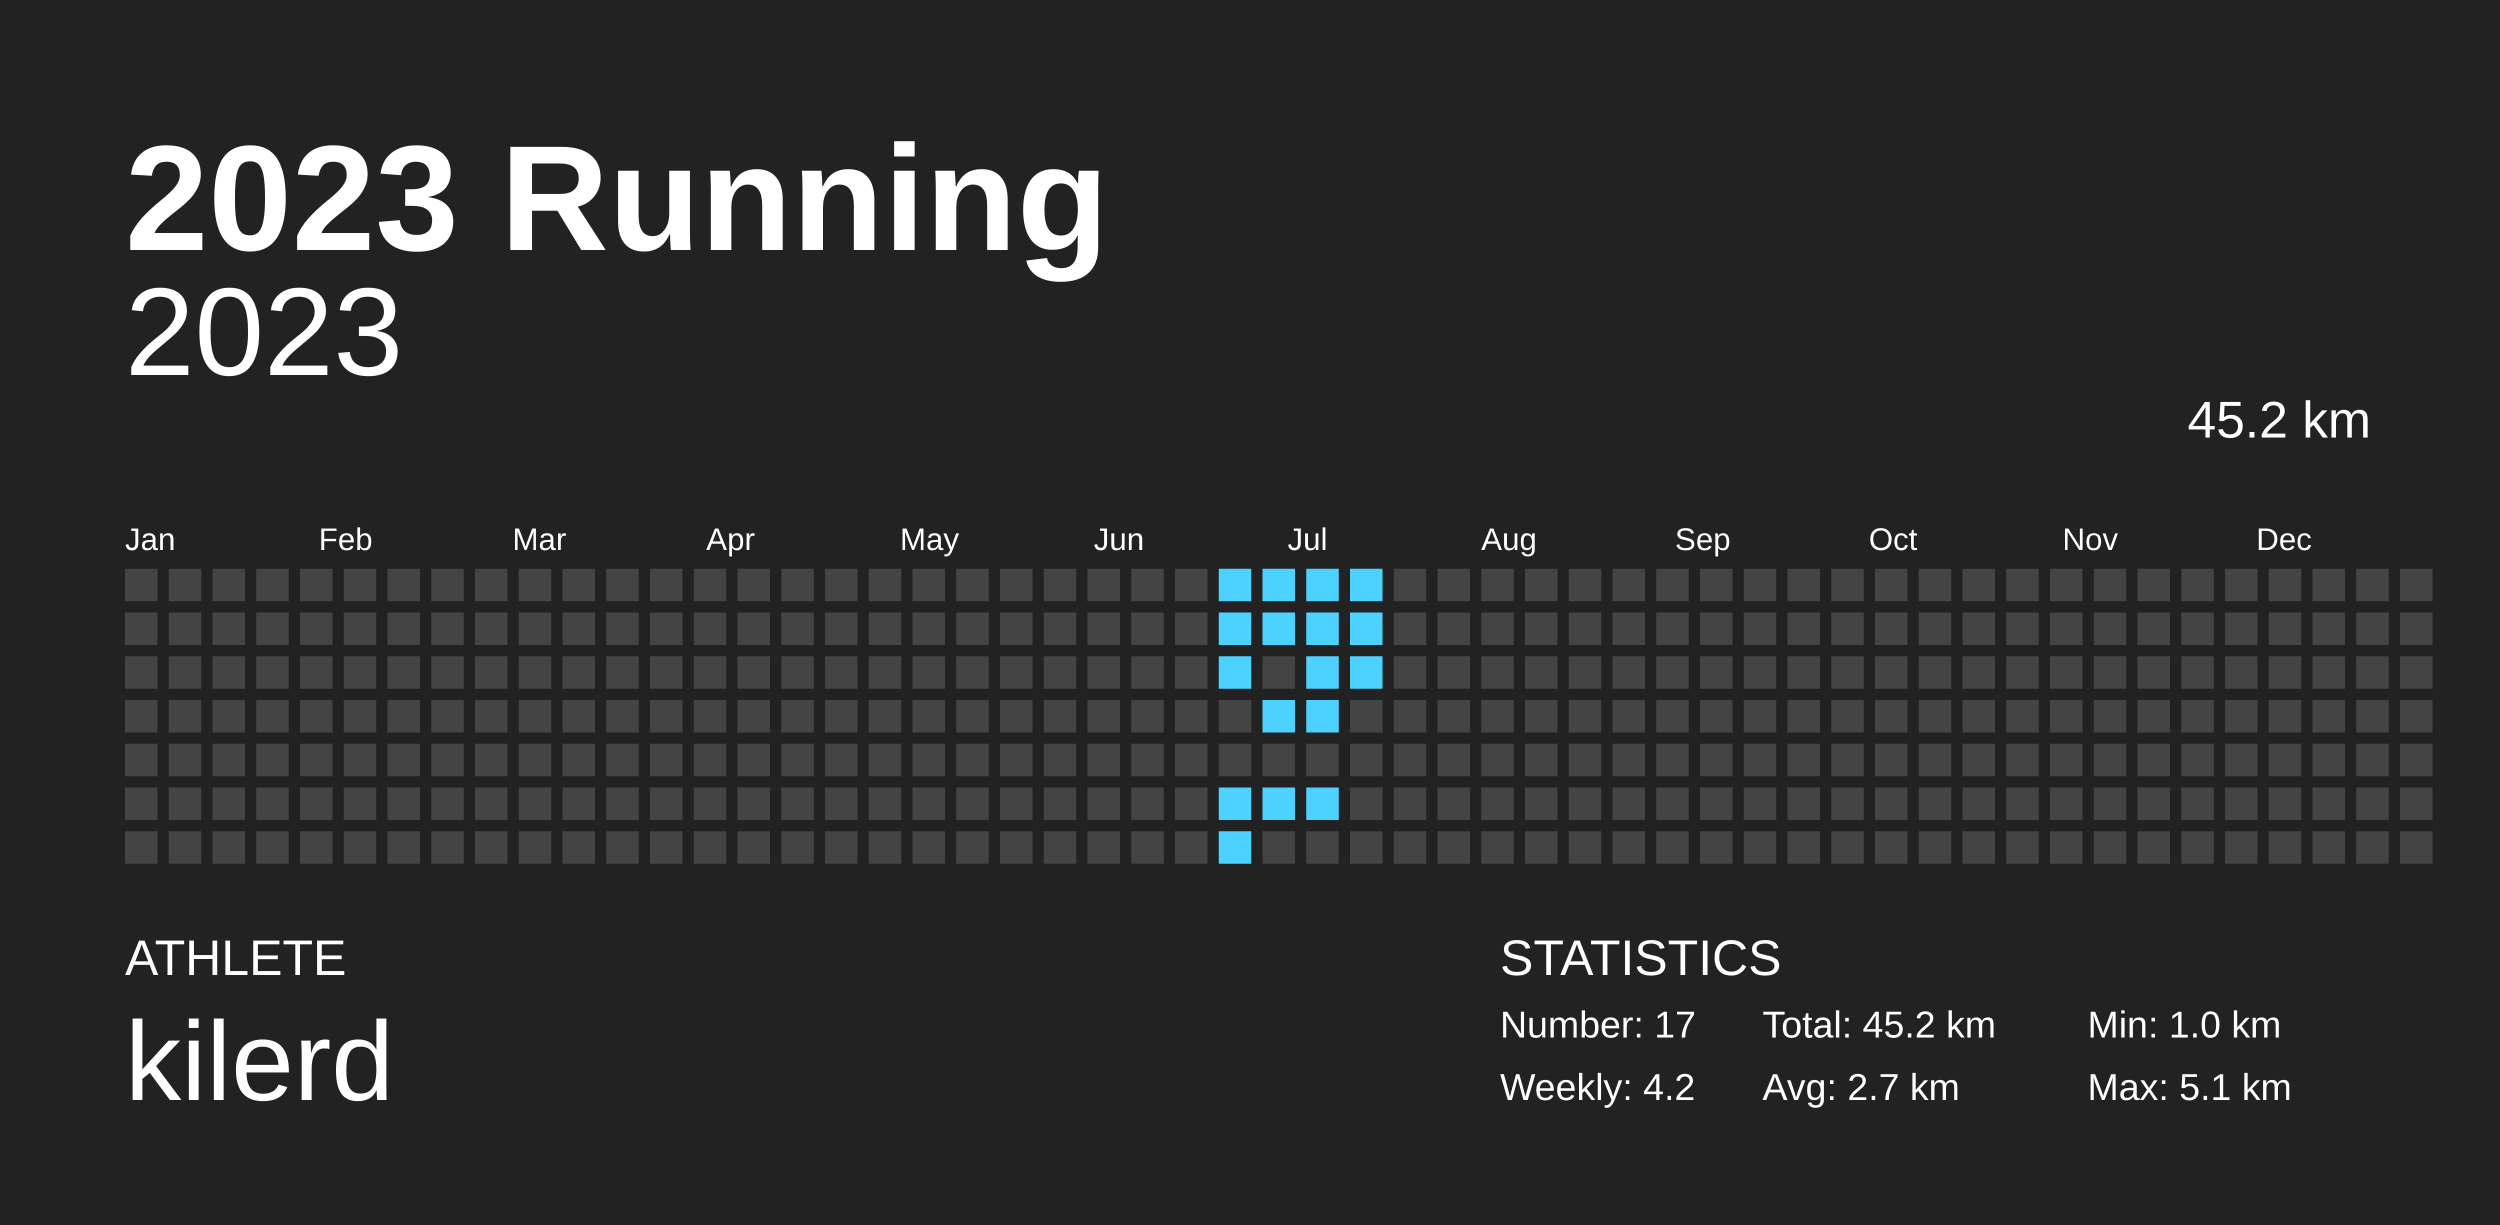
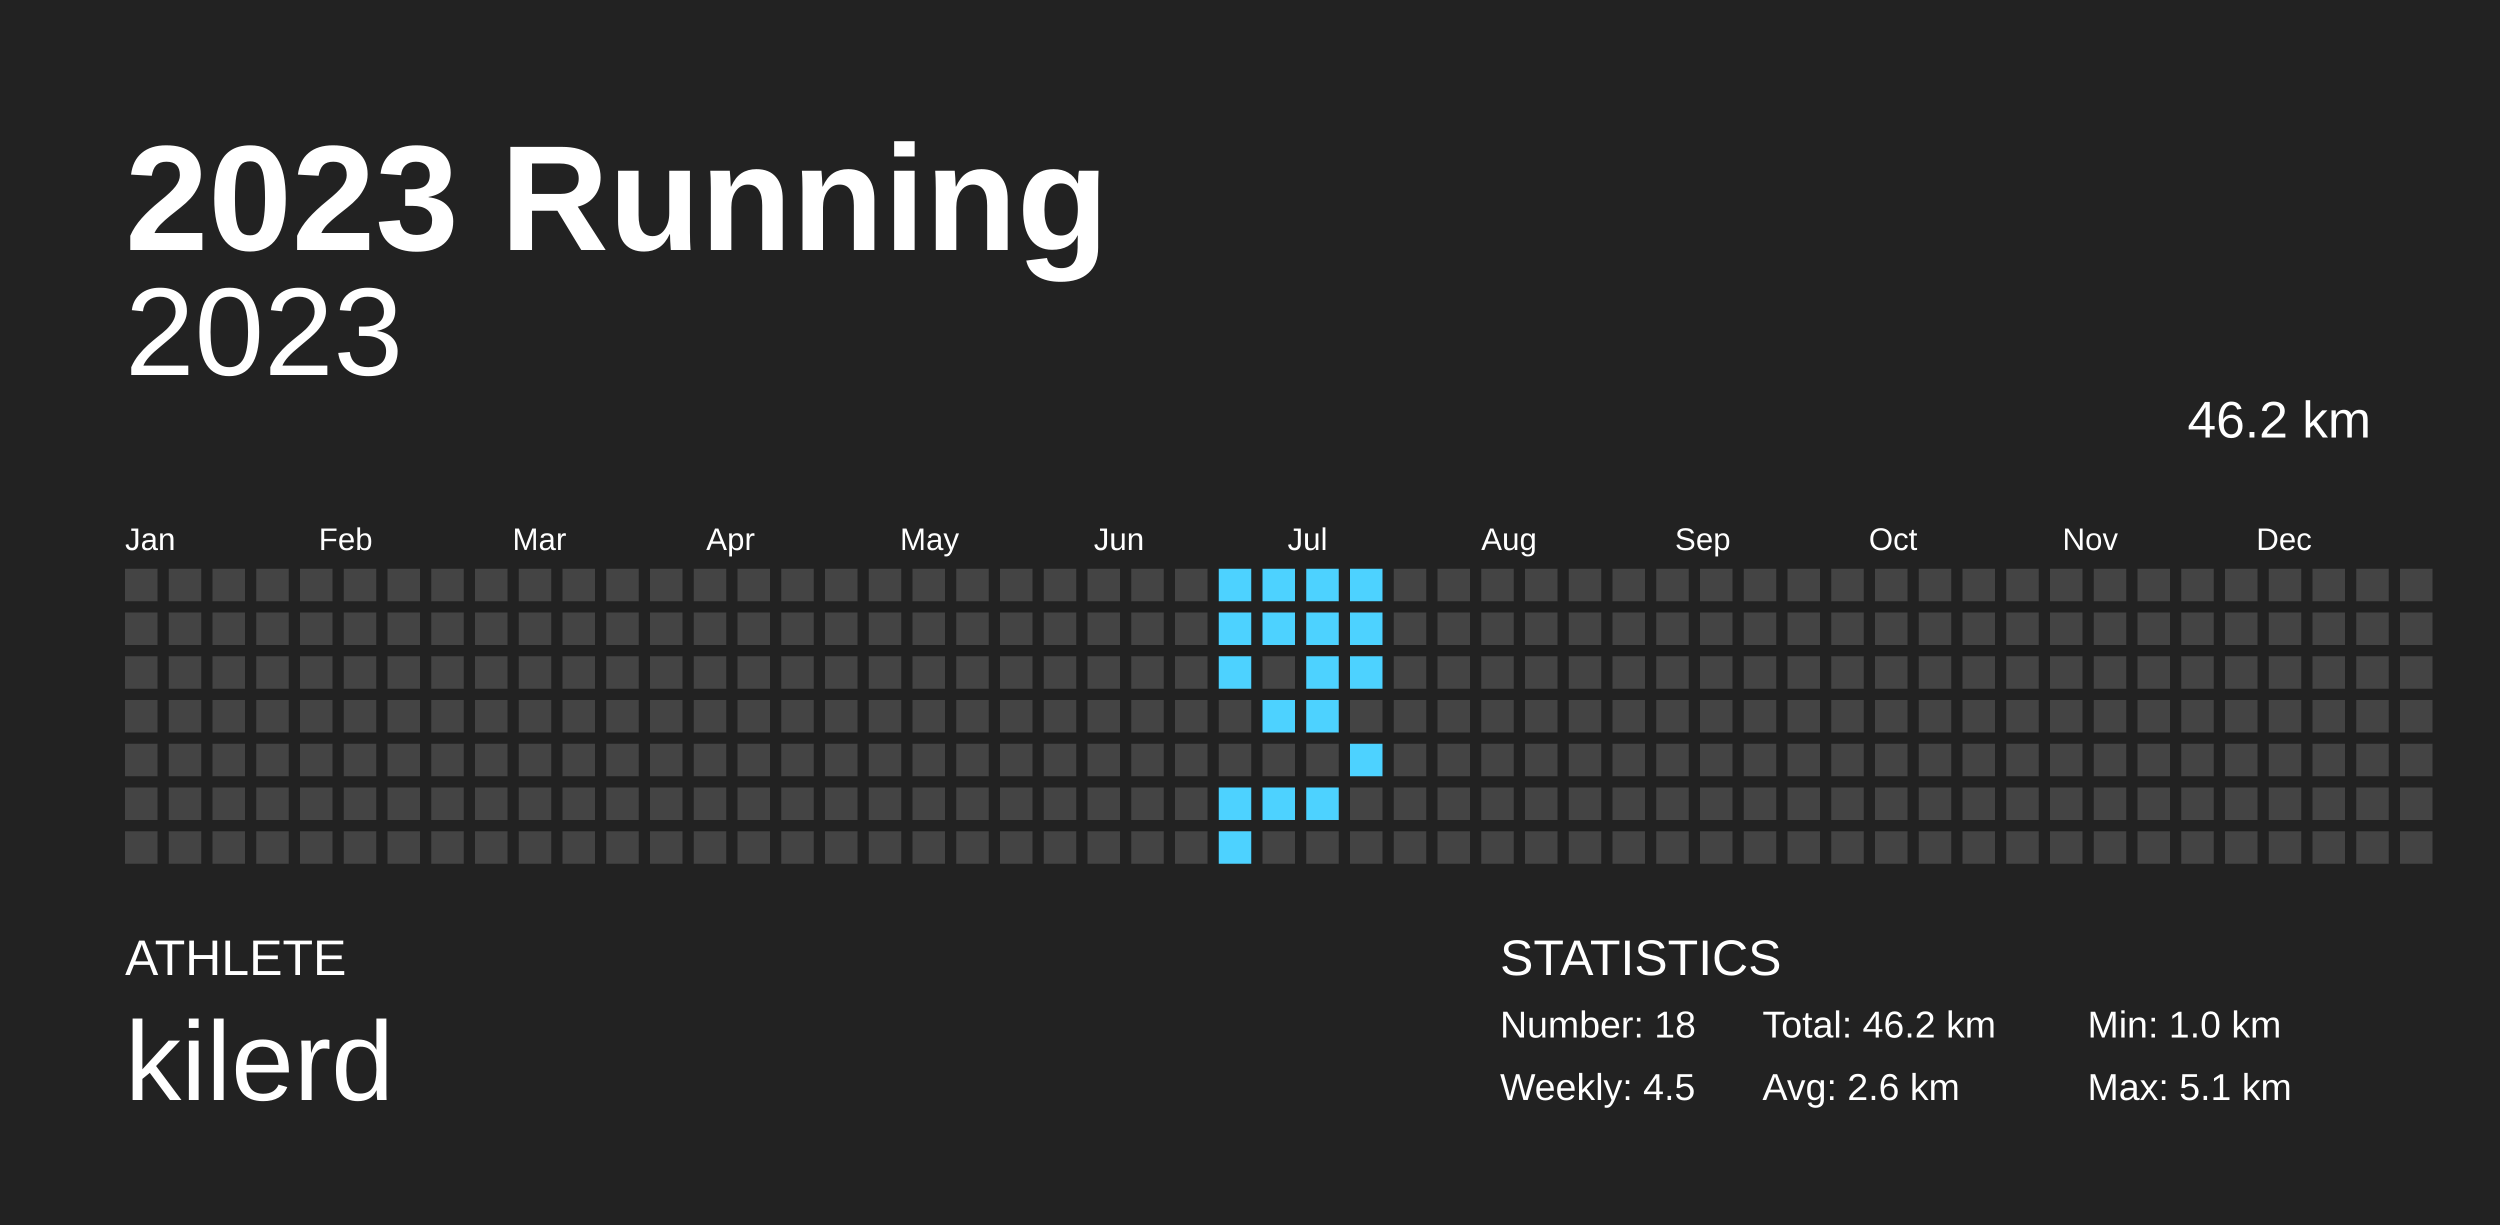
<svg xmlns="http://www.w3.org/2000/svg" baseProfile="full" height="98mm" version="1.1" viewBox="0,0,200,98" width="200mm">
  <defs />
  <rect fill="#222222" height="98" width="200" x="0" y="0" />
  <text fill="#FFFFFF" style="font-size:12px; font-family:Arial; font-weight:bold;" x="10" y="20">2023 Running</text>
  <text fill="#FFFFFF" style="font-size:4px; font-family:Arial" x="10" y="78">ATHLETE</text>
  <text fill="#FFFFFF" style="font-size:9px; font-family:Arial" x="10" y="88">kilerd</text>
  <text fill="#FFFFFF" style="font-size:4px; font-family:Arial" x="120" y="78">STATISTICS</text>
-   <text fill="#FFFFFF" style="font-size:3px; font-family:Arial" x="120" y="83">Number: 17</text>
-   <text fill="#FFFFFF" style="font-size:3px; font-family:Arial" x="120" y="88">Weekly: 4.2</text>
-   <text fill="#FFFFFF" style="font-size:3px; font-family:Arial" x="141" y="83">Total: 45.2 km</text>
-   <text fill="#FFFFFF" style="font-size:3px; font-family:Arial" x="141" y="88">Avg: 2.7 km</text>
+   <text fill="#FFFFFF" style="font-size:3px; font-family:Arial" x="120" y="83">Number: 18</text>
+   <text fill="#FFFFFF" style="font-size:3px; font-family:Arial" x="120" y="88">Weekly: 4.5</text>
+   <text fill="#FFFFFF" style="font-size:3px; font-family:Arial" x="141" y="83">Total: 46.2 km</text>
+   <text fill="#FFFFFF" style="font-size:3px; font-family:Arial" x="141" y="88">Avg: 2.6 km</text>
  <text fill="#FFFFFF" style="font-size:3px; font-family:Arial" x="167" y="83">Min: 1.0 km</text>
  <text fill="#FFFFFF" style="font-size:3px; font-family:Arial" x="167" y="88">Max: 5.1 km</text>
  <text alignment-baseline="hanging" fill="#FFFFFF" style="font-size:10.0px; font-family:Arial;" x="10" y="30">2023</text>
-   <text alignment-baseline="hanging" fill="#FFFFFF" style="font-size:4.125px; font-family:Arial;" x="175" y="35">45.2 km</text>
+   <text alignment-baseline="hanging" fill="#FFFFFF" style="font-size:4.125px; font-family:Arial;" x="175" y="35">46.2 km</text>
  <text fill="#FFFFFF" style="font-size:2.5px; font-family:Arial" x="10.0" y="44">Jan</text>
  <text fill="#FFFFFF" style="font-size:2.5px; font-family:Arial" x="25.5" y="44">Feb</text>
  <text fill="#FFFFFF" style="font-size:2.5px; font-family:Arial" x="41.0" y="44">Mar</text>
  <text fill="#FFFFFF" style="font-size:2.5px; font-family:Arial" x="56.5" y="44">Apr</text>
  <text fill="#FFFFFF" style="font-size:2.5px; font-family:Arial" x="72.0" y="44">May</text>
  <text fill="#FFFFFF" style="font-size:2.5px; font-family:Arial" x="87.5" y="44">Jun</text>
  <text fill="#FFFFFF" style="font-size:2.5px; font-family:Arial" x="103.0" y="44">Jul</text>
  <text fill="#FFFFFF" style="font-size:2.5px; font-family:Arial" x="118.5" y="44">Aug</text>
  <text fill="#FFFFFF" style="font-size:2.5px; font-family:Arial" x="134.0" y="44">Sep</text>
  <text fill="#FFFFFF" style="font-size:2.5px; font-family:Arial" x="149.5" y="44">Oct</text>
  <text fill="#FFFFFF" style="font-size:2.5px; font-family:Arial" x="165.0" y="44">Nov</text>
  <text fill="#FFFFFF" style="font-size:2.5px; font-family:Arial" x="180.5" y="44">Dec</text>
  <rect fill="#444444" height="2.6" width="2.6" x="10.0" y="45.5" />
  <rect fill="#444444" height="2.6" width="2.6" x="10.0" y="49.0" />
  <rect fill="#444444" height="2.6" width="2.6" x="10.0" y="52.5" />
  <rect fill="#444444" height="2.6" width="2.6" x="10.0" y="56.0" />
  <rect fill="#444444" height="2.6" width="2.6" x="10.0" y="59.5" />
  <rect fill="#444444" height="2.6" width="2.6" x="10.0" y="63.0" />
  <rect fill="#444444" height="2.6" width="2.6" x="10.0" y="66.5" />
  <rect fill="#444444" height="2.6" width="2.6" x="13.5" y="45.5" />
  <rect fill="#444444" height="2.6" width="2.6" x="13.5" y="49.0" />
  <rect fill="#444444" height="2.6" width="2.6" x="13.5" y="52.5" />
  <rect fill="#444444" height="2.6" width="2.6" x="13.5" y="56.0" />
  <rect fill="#444444" height="2.6" width="2.6" x="13.5" y="59.5" />
  <rect fill="#444444" height="2.6" width="2.6" x="13.5" y="63.0" />
  <rect fill="#444444" height="2.6" width="2.6" x="13.5" y="66.5" />
  <rect fill="#444444" height="2.6" width="2.6" x="17.0" y="45.5" />
  <rect fill="#444444" height="2.6" width="2.6" x="17.0" y="49.0" />
  <rect fill="#444444" height="2.6" width="2.6" x="17.0" y="52.5" />
  <rect fill="#444444" height="2.6" width="2.6" x="17.0" y="56.0" />
  <rect fill="#444444" height="2.6" width="2.6" x="17.0" y="59.5" />
  <rect fill="#444444" height="2.6" width="2.6" x="17.0" y="63.0" />
  <rect fill="#444444" height="2.6" width="2.6" x="17.0" y="66.5" />
  <rect fill="#444444" height="2.6" width="2.6" x="20.5" y="45.5" />
  <rect fill="#444444" height="2.6" width="2.6" x="20.5" y="49.0" />
  <rect fill="#444444" height="2.6" width="2.6" x="20.5" y="52.5" />
  <rect fill="#444444" height="2.6" width="2.6" x="20.5" y="56.0" />
  <rect fill="#444444" height="2.6" width="2.6" x="20.5" y="59.5" />
  <rect fill="#444444" height="2.6" width="2.6" x="20.5" y="63.0" />
  <rect fill="#444444" height="2.6" width="2.6" x="20.5" y="66.5" />
  <rect fill="#444444" height="2.6" width="2.6" x="24.0" y="45.5" />
  <rect fill="#444444" height="2.6" width="2.6" x="24.0" y="49.0" />
  <rect fill="#444444" height="2.6" width="2.6" x="24.0" y="52.5" />
  <rect fill="#444444" height="2.6" width="2.6" x="24.0" y="56.0" />
  <rect fill="#444444" height="2.6" width="2.6" x="24.0" y="59.5" />
  <rect fill="#444444" height="2.6" width="2.6" x="24.0" y="63.0" />
  <rect fill="#444444" height="2.6" width="2.6" x="24.0" y="66.5" />
  <rect fill="#444444" height="2.6" width="2.6" x="27.5" y="45.5" />
  <rect fill="#444444" height="2.6" width="2.6" x="27.5" y="49.0" />
  <rect fill="#444444" height="2.6" width="2.6" x="27.5" y="52.5" />
  <rect fill="#444444" height="2.6" width="2.6" x="27.5" y="56.0" />
  <rect fill="#444444" height="2.6" width="2.6" x="27.5" y="59.5" />
  <rect fill="#444444" height="2.6" width="2.6" x="27.5" y="63.0" />
  <rect fill="#444444" height="2.6" width="2.6" x="27.5" y="66.5" />
  <rect fill="#444444" height="2.6" width="2.6" x="31.0" y="45.5" />
  <rect fill="#444444" height="2.6" width="2.6" x="31.0" y="49.0" />
  <rect fill="#444444" height="2.6" width="2.6" x="31.0" y="52.5" />
  <rect fill="#444444" height="2.6" width="2.6" x="31.0" y="56.0" />
  <rect fill="#444444" height="2.6" width="2.6" x="31.0" y="59.5" />
  <rect fill="#444444" height="2.6" width="2.6" x="31.0" y="63.0" />
  <rect fill="#444444" height="2.6" width="2.6" x="31.0" y="66.5" />
  <rect fill="#444444" height="2.6" width="2.6" x="34.5" y="45.5" />
  <rect fill="#444444" height="2.6" width="2.6" x="34.5" y="49.0" />
  <rect fill="#444444" height="2.6" width="2.6" x="34.5" y="52.5" />
  <rect fill="#444444" height="2.6" width="2.6" x="34.5" y="56.0" />
  <rect fill="#444444" height="2.6" width="2.6" x="34.5" y="59.5" />
  <rect fill="#444444" height="2.6" width="2.6" x="34.5" y="63.0" />
  <rect fill="#444444" height="2.6" width="2.6" x="34.5" y="66.5" />
  <rect fill="#444444" height="2.6" width="2.6" x="38.0" y="45.5" />
  <rect fill="#444444" height="2.6" width="2.6" x="38.0" y="49.0" />
  <rect fill="#444444" height="2.6" width="2.6" x="38.0" y="52.5" />
  <rect fill="#444444" height="2.6" width="2.6" x="38.0" y="56.0" />
  <rect fill="#444444" height="2.6" width="2.6" x="38.0" y="59.5" />
  <rect fill="#444444" height="2.6" width="2.6" x="38.0" y="63.0" />
  <rect fill="#444444" height="2.6" width="2.6" x="38.0" y="66.5" />
  <rect fill="#444444" height="2.6" width="2.6" x="41.5" y="45.5" />
  <rect fill="#444444" height="2.6" width="2.6" x="41.5" y="49.0" />
  <rect fill="#444444" height="2.6" width="2.6" x="41.5" y="52.5" />
  <rect fill="#444444" height="2.6" width="2.6" x="41.5" y="56.0" />
  <rect fill="#444444" height="2.6" width="2.6" x="41.5" y="59.5" />
  <rect fill="#444444" height="2.6" width="2.6" x="41.5" y="63.0" />
  <rect fill="#444444" height="2.6" width="2.6" x="41.5" y="66.5" />
  <rect fill="#444444" height="2.6" width="2.6" x="45.0" y="45.5" />
  <rect fill="#444444" height="2.6" width="2.6" x="45.0" y="49.0" />
  <rect fill="#444444" height="2.6" width="2.6" x="45.0" y="52.5" />
  <rect fill="#444444" height="2.6" width="2.6" x="45.0" y="56.0" />
  <rect fill="#444444" height="2.6" width="2.6" x="45.0" y="59.5" />
  <rect fill="#444444" height="2.6" width="2.6" x="45.0" y="63.0" />
  <rect fill="#444444" height="2.6" width="2.6" x="45.0" y="66.5" />
  <rect fill="#444444" height="2.6" width="2.6" x="48.5" y="45.5" />
  <rect fill="#444444" height="2.6" width="2.6" x="48.5" y="49.0" />
  <rect fill="#444444" height="2.6" width="2.6" x="48.5" y="52.5" />
  <rect fill="#444444" height="2.6" width="2.6" x="48.5" y="56.0" />
  <rect fill="#444444" height="2.6" width="2.6" x="48.5" y="59.5" />
  <rect fill="#444444" height="2.6" width="2.6" x="48.5" y="63.0" />
  <rect fill="#444444" height="2.6" width="2.6" x="48.5" y="66.5" />
  <rect fill="#444444" height="2.6" width="2.6" x="52.0" y="45.5" />
  <rect fill="#444444" height="2.6" width="2.6" x="52.0" y="49.0" />
  <rect fill="#444444" height="2.6" width="2.6" x="52.0" y="52.5" />
  <rect fill="#444444" height="2.6" width="2.6" x="52.0" y="56.0" />
  <rect fill="#444444" height="2.6" width="2.6" x="52.0" y="59.5" />
  <rect fill="#444444" height="2.6" width="2.6" x="52.0" y="63.0" />
  <rect fill="#444444" height="2.6" width="2.6" x="52.0" y="66.5" />
  <rect fill="#444444" height="2.6" width="2.6" x="55.5" y="45.5" />
  <rect fill="#444444" height="2.6" width="2.6" x="55.5" y="49.0" />
  <rect fill="#444444" height="2.6" width="2.6" x="55.5" y="52.5" />
  <rect fill="#444444" height="2.6" width="2.6" x="55.5" y="56.0" />
  <rect fill="#444444" height="2.6" width="2.6" x="55.5" y="59.5" />
  <rect fill="#444444" height="2.6" width="2.6" x="55.5" y="63.0" />
  <rect fill="#444444" height="2.6" width="2.6" x="55.5" y="66.5" />
  <rect fill="#444444" height="2.6" width="2.6" x="59.0" y="45.5" />
  <rect fill="#444444" height="2.6" width="2.6" x="59.0" y="49.0" />
  <rect fill="#444444" height="2.6" width="2.6" x="59.0" y="52.5" />
  <rect fill="#444444" height="2.6" width="2.6" x="59.0" y="56.0" />
  <rect fill="#444444" height="2.6" width="2.6" x="59.0" y="59.5" />
  <rect fill="#444444" height="2.6" width="2.6" x="59.0" y="63.0" />
  <rect fill="#444444" height="2.6" width="2.6" x="59.0" y="66.5" />
  <rect fill="#444444" height="2.6" width="2.6" x="62.5" y="45.5" />
  <rect fill="#444444" height="2.6" width="2.6" x="62.5" y="49.0" />
  <rect fill="#444444" height="2.6" width="2.6" x="62.5" y="52.5" />
  <rect fill="#444444" height="2.6" width="2.6" x="62.5" y="56.0" />
  <rect fill="#444444" height="2.6" width="2.6" x="62.5" y="59.5" />
  <rect fill="#444444" height="2.6" width="2.6" x="62.5" y="63.0" />
  <rect fill="#444444" height="2.6" width="2.6" x="62.5" y="66.5" />
  <rect fill="#444444" height="2.6" width="2.6" x="66.0" y="45.5" />
  <rect fill="#444444" height="2.6" width="2.6" x="66.0" y="49.0" />
  <rect fill="#444444" height="2.6" width="2.6" x="66.0" y="52.5" />
  <rect fill="#444444" height="2.6" width="2.6" x="66.0" y="56.0" />
  <rect fill="#444444" height="2.6" width="2.6" x="66.0" y="59.5" />
  <rect fill="#444444" height="2.6" width="2.6" x="66.0" y="63.0" />
  <rect fill="#444444" height="2.6" width="2.6" x="66.0" y="66.5" />
  <rect fill="#444444" height="2.6" width="2.6" x="69.5" y="45.5" />
  <rect fill="#444444" height="2.6" width="2.6" x="69.5" y="49.0" />
  <rect fill="#444444" height="2.6" width="2.6" x="69.5" y="52.5" />
  <rect fill="#444444" height="2.6" width="2.6" x="69.5" y="56.0" />
  <rect fill="#444444" height="2.6" width="2.6" x="69.5" y="59.5" />
  <rect fill="#444444" height="2.6" width="2.6" x="69.5" y="63.0" />
  <rect fill="#444444" height="2.6" width="2.6" x="69.5" y="66.5" />
  <rect fill="#444444" height="2.6" width="2.6" x="73.0" y="45.5" />
  <rect fill="#444444" height="2.6" width="2.6" x="73.0" y="49.0" />
  <rect fill="#444444" height="2.6" width="2.6" x="73.0" y="52.5" />
  <rect fill="#444444" height="2.6" width="2.6" x="73.0" y="56.0" />
  <rect fill="#444444" height="2.6" width="2.6" x="73.0" y="59.5" />
  <rect fill="#444444" height="2.6" width="2.6" x="73.0" y="63.0" />
  <rect fill="#444444" height="2.6" width="2.6" x="73.0" y="66.5" />
  <rect fill="#444444" height="2.6" width="2.6" x="76.5" y="45.5" />
  <rect fill="#444444" height="2.6" width="2.6" x="76.5" y="49.0" />
  <rect fill="#444444" height="2.6" width="2.6" x="76.5" y="52.5" />
  <rect fill="#444444" height="2.6" width="2.6" x="76.5" y="56.0" />
  <rect fill="#444444" height="2.6" width="2.6" x="76.5" y="59.5" />
  <rect fill="#444444" height="2.6" width="2.6" x="76.5" y="63.0" />
  <rect fill="#444444" height="2.6" width="2.6" x="76.5" y="66.5" />
  <rect fill="#444444" height="2.6" width="2.6" x="80.0" y="45.5" />
  <rect fill="#444444" height="2.6" width="2.6" x="80.0" y="49.0" />
  <rect fill="#444444" height="2.6" width="2.6" x="80.0" y="52.5" />
  <rect fill="#444444" height="2.6" width="2.6" x="80.0" y="56.0" />
  <rect fill="#444444" height="2.6" width="2.6" x="80.0" y="59.5" />
  <rect fill="#444444" height="2.6" width="2.6" x="80.0" y="63.0" />
  <rect fill="#444444" height="2.6" width="2.6" x="80.0" y="66.5" />
  <rect fill="#444444" height="2.6" width="2.6" x="83.5" y="45.5" />
  <rect fill="#444444" height="2.6" width="2.6" x="83.5" y="49.0" />
  <rect fill="#444444" height="2.6" width="2.6" x="83.5" y="52.5" />
  <rect fill="#444444" height="2.6" width="2.6" x="83.5" y="56.0" />
  <rect fill="#444444" height="2.6" width="2.6" x="83.5" y="59.5" />
  <rect fill="#444444" height="2.6" width="2.6" x="83.5" y="63.0" />
  <rect fill="#444444" height="2.6" width="2.6" x="83.5" y="66.5" />
  <rect fill="#444444" height="2.6" width="2.6" x="87.0" y="45.5" />
  <rect fill="#444444" height="2.6" width="2.6" x="87.0" y="49.0" />
  <rect fill="#444444" height="2.6" width="2.6" x="87.0" y="52.5" />
  <rect fill="#444444" height="2.6" width="2.6" x="87.0" y="56.0" />
  <rect fill="#444444" height="2.6" width="2.6" x="87.0" y="59.5" />
  <rect fill="#444444" height="2.6" width="2.6" x="87.0" y="63.0" />
  <rect fill="#444444" height="2.6" width="2.6" x="87.0" y="66.5" />
  <rect fill="#444444" height="2.6" width="2.6" x="90.5" y="45.5" />
  <rect fill="#444444" height="2.6" width="2.6" x="90.5" y="49.0" />
  <rect fill="#444444" height="2.6" width="2.6" x="90.5" y="52.5" />
  <rect fill="#444444" height="2.6" width="2.6" x="90.5" y="56.0" />
  <rect fill="#444444" height="2.6" width="2.6" x="90.5" y="59.5" />
  <rect fill="#444444" height="2.6" width="2.6" x="90.5" y="63.0" />
  <rect fill="#444444" height="2.6" width="2.6" x="90.5" y="66.5" />
  <rect fill="#444444" height="2.6" width="2.6" x="94.0" y="45.5" />
  <rect fill="#444444" height="2.6" width="2.6" x="94.0" y="49.0" />
  <rect fill="#444444" height="2.6" width="2.6" x="94.0" y="52.5" />
  <rect fill="#444444" height="2.6" width="2.6" x="94.0" y="56.0" />
  <rect fill="#444444" height="2.6" width="2.6" x="94.0" y="59.5" />
  <rect fill="#444444" height="2.6" width="2.6" x="94.0" y="63.0" />
  <rect fill="#444444" height="2.6" width="2.6" x="94.0" y="66.5" />
  <rect fill="#4dd2ff" height="2.6" width="2.6" x="97.5" y="45.5" />
  <rect fill="#4dd2ff" height="2.6" width="2.6" x="97.5" y="49.0" />
  <rect fill="#4dd2ff" height="2.6" width="2.6" x="97.5" y="52.5" />
  <rect fill="#444444" height="2.6" width="2.6" x="97.5" y="56.0" />
  <rect fill="#444444" height="2.6" width="2.6" x="97.5" y="59.5" />
  <rect fill="#4dd2ff" height="2.6" width="2.6" x="97.5" y="63.0" />
  <rect fill="#4dd2ff" height="2.6" width="2.6" x="97.5" y="66.5" />
  <rect fill="#4dd2ff" height="2.6" width="2.6" x="101.0" y="45.5" />
  <rect fill="#4dd2ff" height="2.6" width="2.6" x="101.0" y="49.0" />
  <rect fill="#444444" height="2.6" width="2.6" x="101.0" y="52.5" />
  <rect fill="#4dd2ff" height="2.6" width="2.6" x="101.0" y="56.0" />
  <rect fill="#444444" height="2.6" width="2.6" x="101.0" y="59.5" />
  <rect fill="#4dd2ff" height="2.6" width="2.6" x="101.0" y="63.0" />
  <rect fill="#444444" height="2.6" width="2.6" x="101.0" y="66.5" />
  <rect fill="#4dd2ff" height="2.6" width="2.6" x="104.5" y="45.5" />
  <rect fill="#4dd2ff" height="2.6" width="2.6" x="104.5" y="49.0" />
  <rect fill="#4dd2ff" height="2.6" width="2.6" x="104.5" y="52.5" />
  <rect fill="#4dd2ff" height="2.6" width="2.6" x="104.5" y="56.0" />
  <rect fill="#444444" height="2.6" width="2.6" x="104.5" y="59.5" />
  <rect fill="#4dd2ff" height="2.6" width="2.6" x="104.5" y="63.0" />
  <rect fill="#444444" height="2.6" width="2.6" x="104.5" y="66.5" />
  <rect fill="#4dd2ff" height="2.6" width="2.6" x="108.0" y="45.5" />
  <rect fill="#4dd2ff" height="2.6" width="2.6" x="108.0" y="49.0" />
  <rect fill="#4dd2ff" height="2.6" width="2.6" x="108.0" y="52.5" />
  <rect fill="#444444" height="2.6" width="2.6" x="108.0" y="56.0" />
-   <rect fill="#444444" height="2.6" width="2.6" x="108.0" y="59.5" />
+   <rect fill="#4dd2ff" height="2.6" width="2.6" x="108.0" y="59.5" />
  <rect fill="#444444" height="2.6" width="2.6" x="108.0" y="63.0" />
  <rect fill="#444444" height="2.6" width="2.6" x="108.0" y="66.5" />
  <rect fill="#444444" height="2.6" width="2.6" x="111.5" y="45.5" />
  <rect fill="#444444" height="2.6" width="2.6" x="111.5" y="49.0" />
  <rect fill="#444444" height="2.6" width="2.6" x="111.5" y="52.5" />
  <rect fill="#444444" height="2.6" width="2.6" x="111.5" y="56.0" />
  <rect fill="#444444" height="2.6" width="2.6" x="111.5" y="59.5" />
  <rect fill="#444444" height="2.6" width="2.6" x="111.5" y="63.0" />
  <rect fill="#444444" height="2.6" width="2.6" x="111.5" y="66.5" />
  <rect fill="#444444" height="2.6" width="2.6" x="115.0" y="45.5" />
  <rect fill="#444444" height="2.6" width="2.6" x="115.0" y="49.0" />
  <rect fill="#444444" height="2.6" width="2.6" x="115.0" y="52.5" />
  <rect fill="#444444" height="2.6" width="2.6" x="115.0" y="56.0" />
  <rect fill="#444444" height="2.6" width="2.6" x="115.0" y="59.5" />
  <rect fill="#444444" height="2.6" width="2.6" x="115.0" y="63.0" />
  <rect fill="#444444" height="2.6" width="2.6" x="115.0" y="66.5" />
  <rect fill="#444444" height="2.6" width="2.6" x="118.5" y="45.5" />
  <rect fill="#444444" height="2.6" width="2.6" x="118.5" y="49.0" />
  <rect fill="#444444" height="2.6" width="2.6" x="118.5" y="52.5" />
  <rect fill="#444444" height="2.6" width="2.6" x="118.5" y="56.0" />
  <rect fill="#444444" height="2.6" width="2.6" x="118.5" y="59.5" />
  <rect fill="#444444" height="2.6" width="2.6" x="118.5" y="63.0" />
  <rect fill="#444444" height="2.6" width="2.6" x="118.5" y="66.5" />
  <rect fill="#444444" height="2.6" width="2.6" x="122.0" y="45.5" />
  <rect fill="#444444" height="2.6" width="2.6" x="122.0" y="49.0" />
  <rect fill="#444444" height="2.6" width="2.6" x="122.0" y="52.5" />
  <rect fill="#444444" height="2.6" width="2.6" x="122.0" y="56.0" />
  <rect fill="#444444" height="2.6" width="2.6" x="122.0" y="59.5" />
  <rect fill="#444444" height="2.6" width="2.6" x="122.0" y="63.0" />
  <rect fill="#444444" height="2.6" width="2.6" x="122.0" y="66.5" />
  <rect fill="#444444" height="2.6" width="2.6" x="125.5" y="45.5" />
  <rect fill="#444444" height="2.6" width="2.6" x="125.5" y="49.0" />
  <rect fill="#444444" height="2.6" width="2.6" x="125.5" y="52.5" />
  <rect fill="#444444" height="2.6" width="2.6" x="125.5" y="56.0" />
  <rect fill="#444444" height="2.6" width="2.6" x="125.5" y="59.5" />
  <rect fill="#444444" height="2.6" width="2.6" x="125.5" y="63.0" />
  <rect fill="#444444" height="2.6" width="2.6" x="125.5" y="66.5" />
  <rect fill="#444444" height="2.6" width="2.6" x="129.0" y="45.5" />
  <rect fill="#444444" height="2.6" width="2.6" x="129.0" y="49.0" />
  <rect fill="#444444" height="2.6" width="2.6" x="129.0" y="52.5" />
  <rect fill="#444444" height="2.6" width="2.6" x="129.0" y="56.0" />
  <rect fill="#444444" height="2.6" width="2.6" x="129.0" y="59.5" />
  <rect fill="#444444" height="2.6" width="2.6" x="129.0" y="63.0" />
  <rect fill="#444444" height="2.6" width="2.6" x="129.0" y="66.5" />
  <rect fill="#444444" height="2.6" width="2.6" x="132.5" y="45.5" />
  <rect fill="#444444" height="2.6" width="2.6" x="132.5" y="49.0" />
  <rect fill="#444444" height="2.6" width="2.6" x="132.5" y="52.5" />
  <rect fill="#444444" height="2.6" width="2.6" x="132.5" y="56.0" />
  <rect fill="#444444" height="2.6" width="2.6" x="132.5" y="59.5" />
  <rect fill="#444444" height="2.6" width="2.6" x="132.5" y="63.0" />
  <rect fill="#444444" height="2.6" width="2.6" x="132.5" y="66.5" />
  <rect fill="#444444" height="2.6" width="2.6" x="136.0" y="45.5" />
  <rect fill="#444444" height="2.6" width="2.6" x="136.0" y="49.0" />
  <rect fill="#444444" height="2.6" width="2.6" x="136.0" y="52.5" />
  <rect fill="#444444" height="2.6" width="2.6" x="136.0" y="56.0" />
  <rect fill="#444444" height="2.6" width="2.6" x="136.0" y="59.5" />
  <rect fill="#444444" height="2.6" width="2.6" x="136.0" y="63.0" />
  <rect fill="#444444" height="2.6" width="2.6" x="136.0" y="66.5" />
  <rect fill="#444444" height="2.6" width="2.6" x="139.5" y="45.5" />
  <rect fill="#444444" height="2.6" width="2.6" x="139.5" y="49.0" />
  <rect fill="#444444" height="2.6" width="2.6" x="139.5" y="52.5" />
  <rect fill="#444444" height="2.6" width="2.6" x="139.5" y="56.0" />
  <rect fill="#444444" height="2.6" width="2.6" x="139.5" y="59.5" />
  <rect fill="#444444" height="2.6" width="2.6" x="139.5" y="63.0" />
  <rect fill="#444444" height="2.6" width="2.6" x="139.5" y="66.5" />
  <rect fill="#444444" height="2.6" width="2.6" x="143.0" y="45.5" />
  <rect fill="#444444" height="2.6" width="2.6" x="143.0" y="49.0" />
  <rect fill="#444444" height="2.6" width="2.6" x="143.0" y="52.5" />
  <rect fill="#444444" height="2.6" width="2.6" x="143.0" y="56.0" />
  <rect fill="#444444" height="2.6" width="2.6" x="143.0" y="59.5" />
  <rect fill="#444444" height="2.6" width="2.6" x="143.0" y="63.0" />
  <rect fill="#444444" height="2.6" width="2.6" x="143.0" y="66.5" />
  <rect fill="#444444" height="2.6" width="2.6" x="146.5" y="45.5" />
  <rect fill="#444444" height="2.6" width="2.6" x="146.5" y="49.0" />
  <rect fill="#444444" height="2.6" width="2.6" x="146.5" y="52.5" />
  <rect fill="#444444" height="2.6" width="2.6" x="146.5" y="56.0" />
  <rect fill="#444444" height="2.6" width="2.6" x="146.5" y="59.5" />
  <rect fill="#444444" height="2.6" width="2.6" x="146.5" y="63.0" />
  <rect fill="#444444" height="2.6" width="2.6" x="146.5" y="66.5" />
  <rect fill="#444444" height="2.6" width="2.6" x="150.0" y="45.5" />
  <rect fill="#444444" height="2.6" width="2.6" x="150.0" y="49.0" />
  <rect fill="#444444" height="2.6" width="2.6" x="150.0" y="52.5" />
  <rect fill="#444444" height="2.6" width="2.6" x="150.0" y="56.0" />
  <rect fill="#444444" height="2.6" width="2.6" x="150.0" y="59.5" />
  <rect fill="#444444" height="2.6" width="2.6" x="150.0" y="63.0" />
  <rect fill="#444444" height="2.6" width="2.6" x="150.0" y="66.5" />
  <rect fill="#444444" height="2.6" width="2.6" x="153.5" y="45.5" />
  <rect fill="#444444" height="2.6" width="2.6" x="153.5" y="49.0" />
  <rect fill="#444444" height="2.6" width="2.6" x="153.5" y="52.5" />
  <rect fill="#444444" height="2.6" width="2.6" x="153.5" y="56.0" />
  <rect fill="#444444" height="2.6" width="2.6" x="153.5" y="59.5" />
  <rect fill="#444444" height="2.6" width="2.6" x="153.5" y="63.0" />
  <rect fill="#444444" height="2.6" width="2.6" x="153.5" y="66.5" />
  <rect fill="#444444" height="2.6" width="2.6" x="157.0" y="45.5" />
  <rect fill="#444444" height="2.6" width="2.6" x="157.0" y="49.0" />
  <rect fill="#444444" height="2.6" width="2.6" x="157.0" y="52.5" />
  <rect fill="#444444" height="2.6" width="2.6" x="157.0" y="56.0" />
  <rect fill="#444444" height="2.6" width="2.6" x="157.0" y="59.5" />
  <rect fill="#444444" height="2.6" width="2.6" x="157.0" y="63.0" />
  <rect fill="#444444" height="2.6" width="2.6" x="157.0" y="66.5" />
  <rect fill="#444444" height="2.6" width="2.6" x="160.5" y="45.5" />
  <rect fill="#444444" height="2.6" width="2.6" x="160.5" y="49.0" />
  <rect fill="#444444" height="2.6" width="2.6" x="160.5" y="52.5" />
  <rect fill="#444444" height="2.6" width="2.6" x="160.5" y="56.0" />
  <rect fill="#444444" height="2.6" width="2.6" x="160.5" y="59.5" />
  <rect fill="#444444" height="2.6" width="2.6" x="160.5" y="63.0" />
  <rect fill="#444444" height="2.6" width="2.6" x="160.5" y="66.5" />
  <rect fill="#444444" height="2.6" width="2.6" x="164.0" y="45.5" />
  <rect fill="#444444" height="2.6" width="2.6" x="164.0" y="49.0" />
  <rect fill="#444444" height="2.6" width="2.6" x="164.0" y="52.5" />
  <rect fill="#444444" height="2.6" width="2.6" x="164.0" y="56.0" />
  <rect fill="#444444" height="2.6" width="2.6" x="164.0" y="59.5" />
  <rect fill="#444444" height="2.6" width="2.6" x="164.0" y="63.0" />
  <rect fill="#444444" height="2.6" width="2.6" x="164.0" y="66.5" />
  <rect fill="#444444" height="2.6" width="2.6" x="167.5" y="45.5" />
  <rect fill="#444444" height="2.6" width="2.6" x="167.5" y="49.0" />
  <rect fill="#444444" height="2.6" width="2.6" x="167.5" y="52.5" />
  <rect fill="#444444" height="2.6" width="2.6" x="167.5" y="56.0" />
  <rect fill="#444444" height="2.6" width="2.6" x="167.5" y="59.5" />
  <rect fill="#444444" height="2.6" width="2.6" x="167.5" y="63.0" />
  <rect fill="#444444" height="2.6" width="2.6" x="167.5" y="66.5" />
  <rect fill="#444444" height="2.6" width="2.6" x="171.0" y="45.5" />
  <rect fill="#444444" height="2.6" width="2.6" x="171.0" y="49.0" />
  <rect fill="#444444" height="2.6" width="2.6" x="171.0" y="52.5" />
  <rect fill="#444444" height="2.6" width="2.6" x="171.0" y="56.0" />
  <rect fill="#444444" height="2.6" width="2.6" x="171.0" y="59.5" />
  <rect fill="#444444" height="2.6" width="2.6" x="171.0" y="63.0" />
  <rect fill="#444444" height="2.6" width="2.6" x="171.0" y="66.5" />
  <rect fill="#444444" height="2.6" width="2.6" x="174.5" y="45.5" />
  <rect fill="#444444" height="2.6" width="2.6" x="174.5" y="49.0" />
  <rect fill="#444444" height="2.6" width="2.6" x="174.5" y="52.5" />
  <rect fill="#444444" height="2.6" width="2.6" x="174.5" y="56.0" />
  <rect fill="#444444" height="2.6" width="2.6" x="174.5" y="59.5" />
  <rect fill="#444444" height="2.6" width="2.6" x="174.5" y="63.0" />
  <rect fill="#444444" height="2.6" width="2.6" x="174.5" y="66.5" />
  <rect fill="#444444" height="2.6" width="2.6" x="178.0" y="45.5" />
  <rect fill="#444444" height="2.6" width="2.6" x="178.0" y="49.0" />
  <rect fill="#444444" height="2.6" width="2.6" x="178.0" y="52.5" />
  <rect fill="#444444" height="2.6" width="2.6" x="178.0" y="56.0" />
  <rect fill="#444444" height="2.6" width="2.6" x="178.0" y="59.5" />
  <rect fill="#444444" height="2.6" width="2.6" x="178.0" y="63.0" />
  <rect fill="#444444" height="2.6" width="2.6" x="178.0" y="66.5" />
  <rect fill="#444444" height="2.6" width="2.6" x="181.5" y="45.5" />
  <rect fill="#444444" height="2.6" width="2.6" x="181.5" y="49.0" />
  <rect fill="#444444" height="2.6" width="2.6" x="181.5" y="52.5" />
  <rect fill="#444444" height="2.6" width="2.6" x="181.5" y="56.0" />
  <rect fill="#444444" height="2.6" width="2.6" x="181.5" y="59.5" />
  <rect fill="#444444" height="2.6" width="2.6" x="181.5" y="63.0" />
  <rect fill="#444444" height="2.6" width="2.6" x="181.5" y="66.5" />
  <rect fill="#444444" height="2.6" width="2.6" x="185.0" y="45.5" />
  <rect fill="#444444" height="2.6" width="2.6" x="185.0" y="49.0" />
  <rect fill="#444444" height="2.6" width="2.6" x="185.0" y="52.5" />
  <rect fill="#444444" height="2.6" width="2.6" x="185.0" y="56.0" />
  <rect fill="#444444" height="2.6" width="2.6" x="185.0" y="59.5" />
  <rect fill="#444444" height="2.6" width="2.6" x="185.0" y="63.0" />
  <rect fill="#444444" height="2.6" width="2.6" x="185.0" y="66.5" />
  <rect fill="#444444" height="2.6" width="2.6" x="188.5" y="45.5" />
  <rect fill="#444444" height="2.6" width="2.6" x="188.5" y="49.0" />
  <rect fill="#444444" height="2.6" width="2.6" x="188.5" y="52.5" />
  <rect fill="#444444" height="2.6" width="2.6" x="188.5" y="56.0" />
  <rect fill="#444444" height="2.6" width="2.6" x="188.5" y="59.5" />
  <rect fill="#444444" height="2.6" width="2.6" x="188.5" y="63.0" />
  <rect fill="#444444" height="2.6" width="2.6" x="188.5" y="66.5" />
  <rect fill="#444444" height="2.6" width="2.6" x="192.0" y="45.5" />
  <rect fill="#444444" height="2.6" width="2.6" x="192.0" y="49.0" />
  <rect fill="#444444" height="2.6" width="2.6" x="192.0" y="52.5" />
  <rect fill="#444444" height="2.6" width="2.6" x="192.0" y="56.0" />
  <rect fill="#444444" height="2.6" width="2.6" x="192.0" y="59.5" />
  <rect fill="#444444" height="2.6" width="2.6" x="192.0" y="63.0" />
  <rect fill="#444444" height="2.6" width="2.6" x="192.0" y="66.5" />
</svg>
